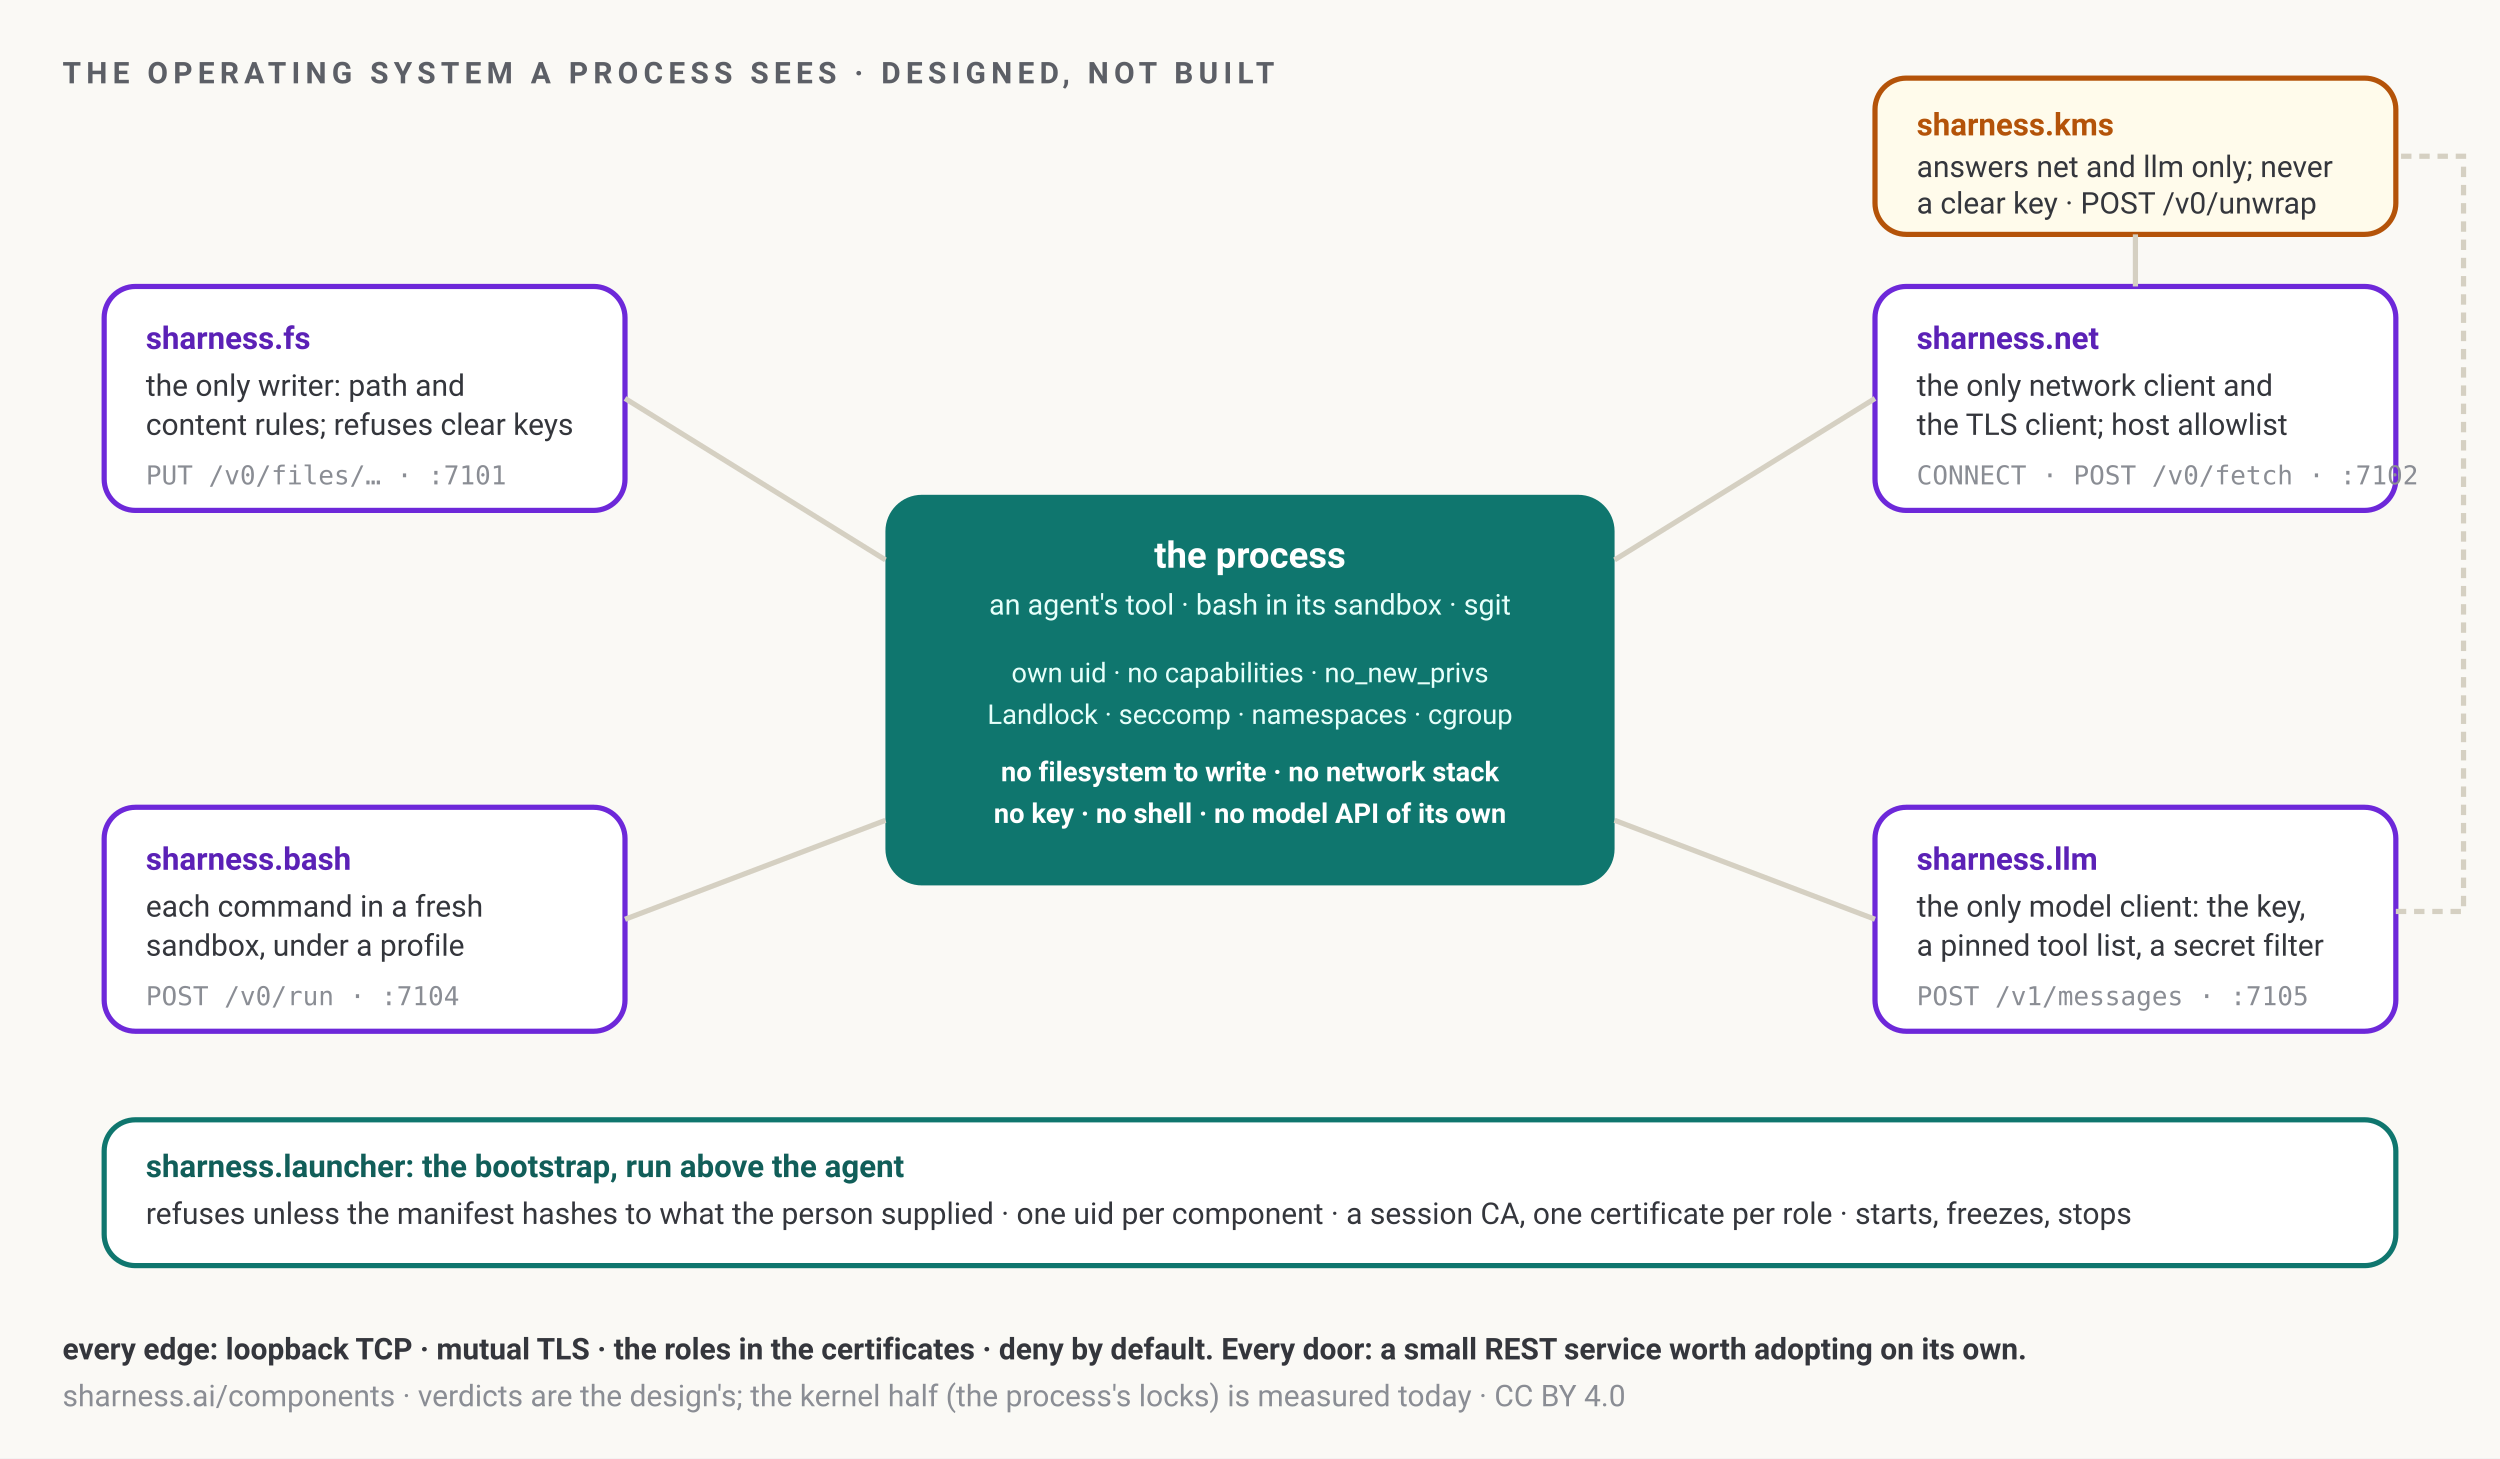
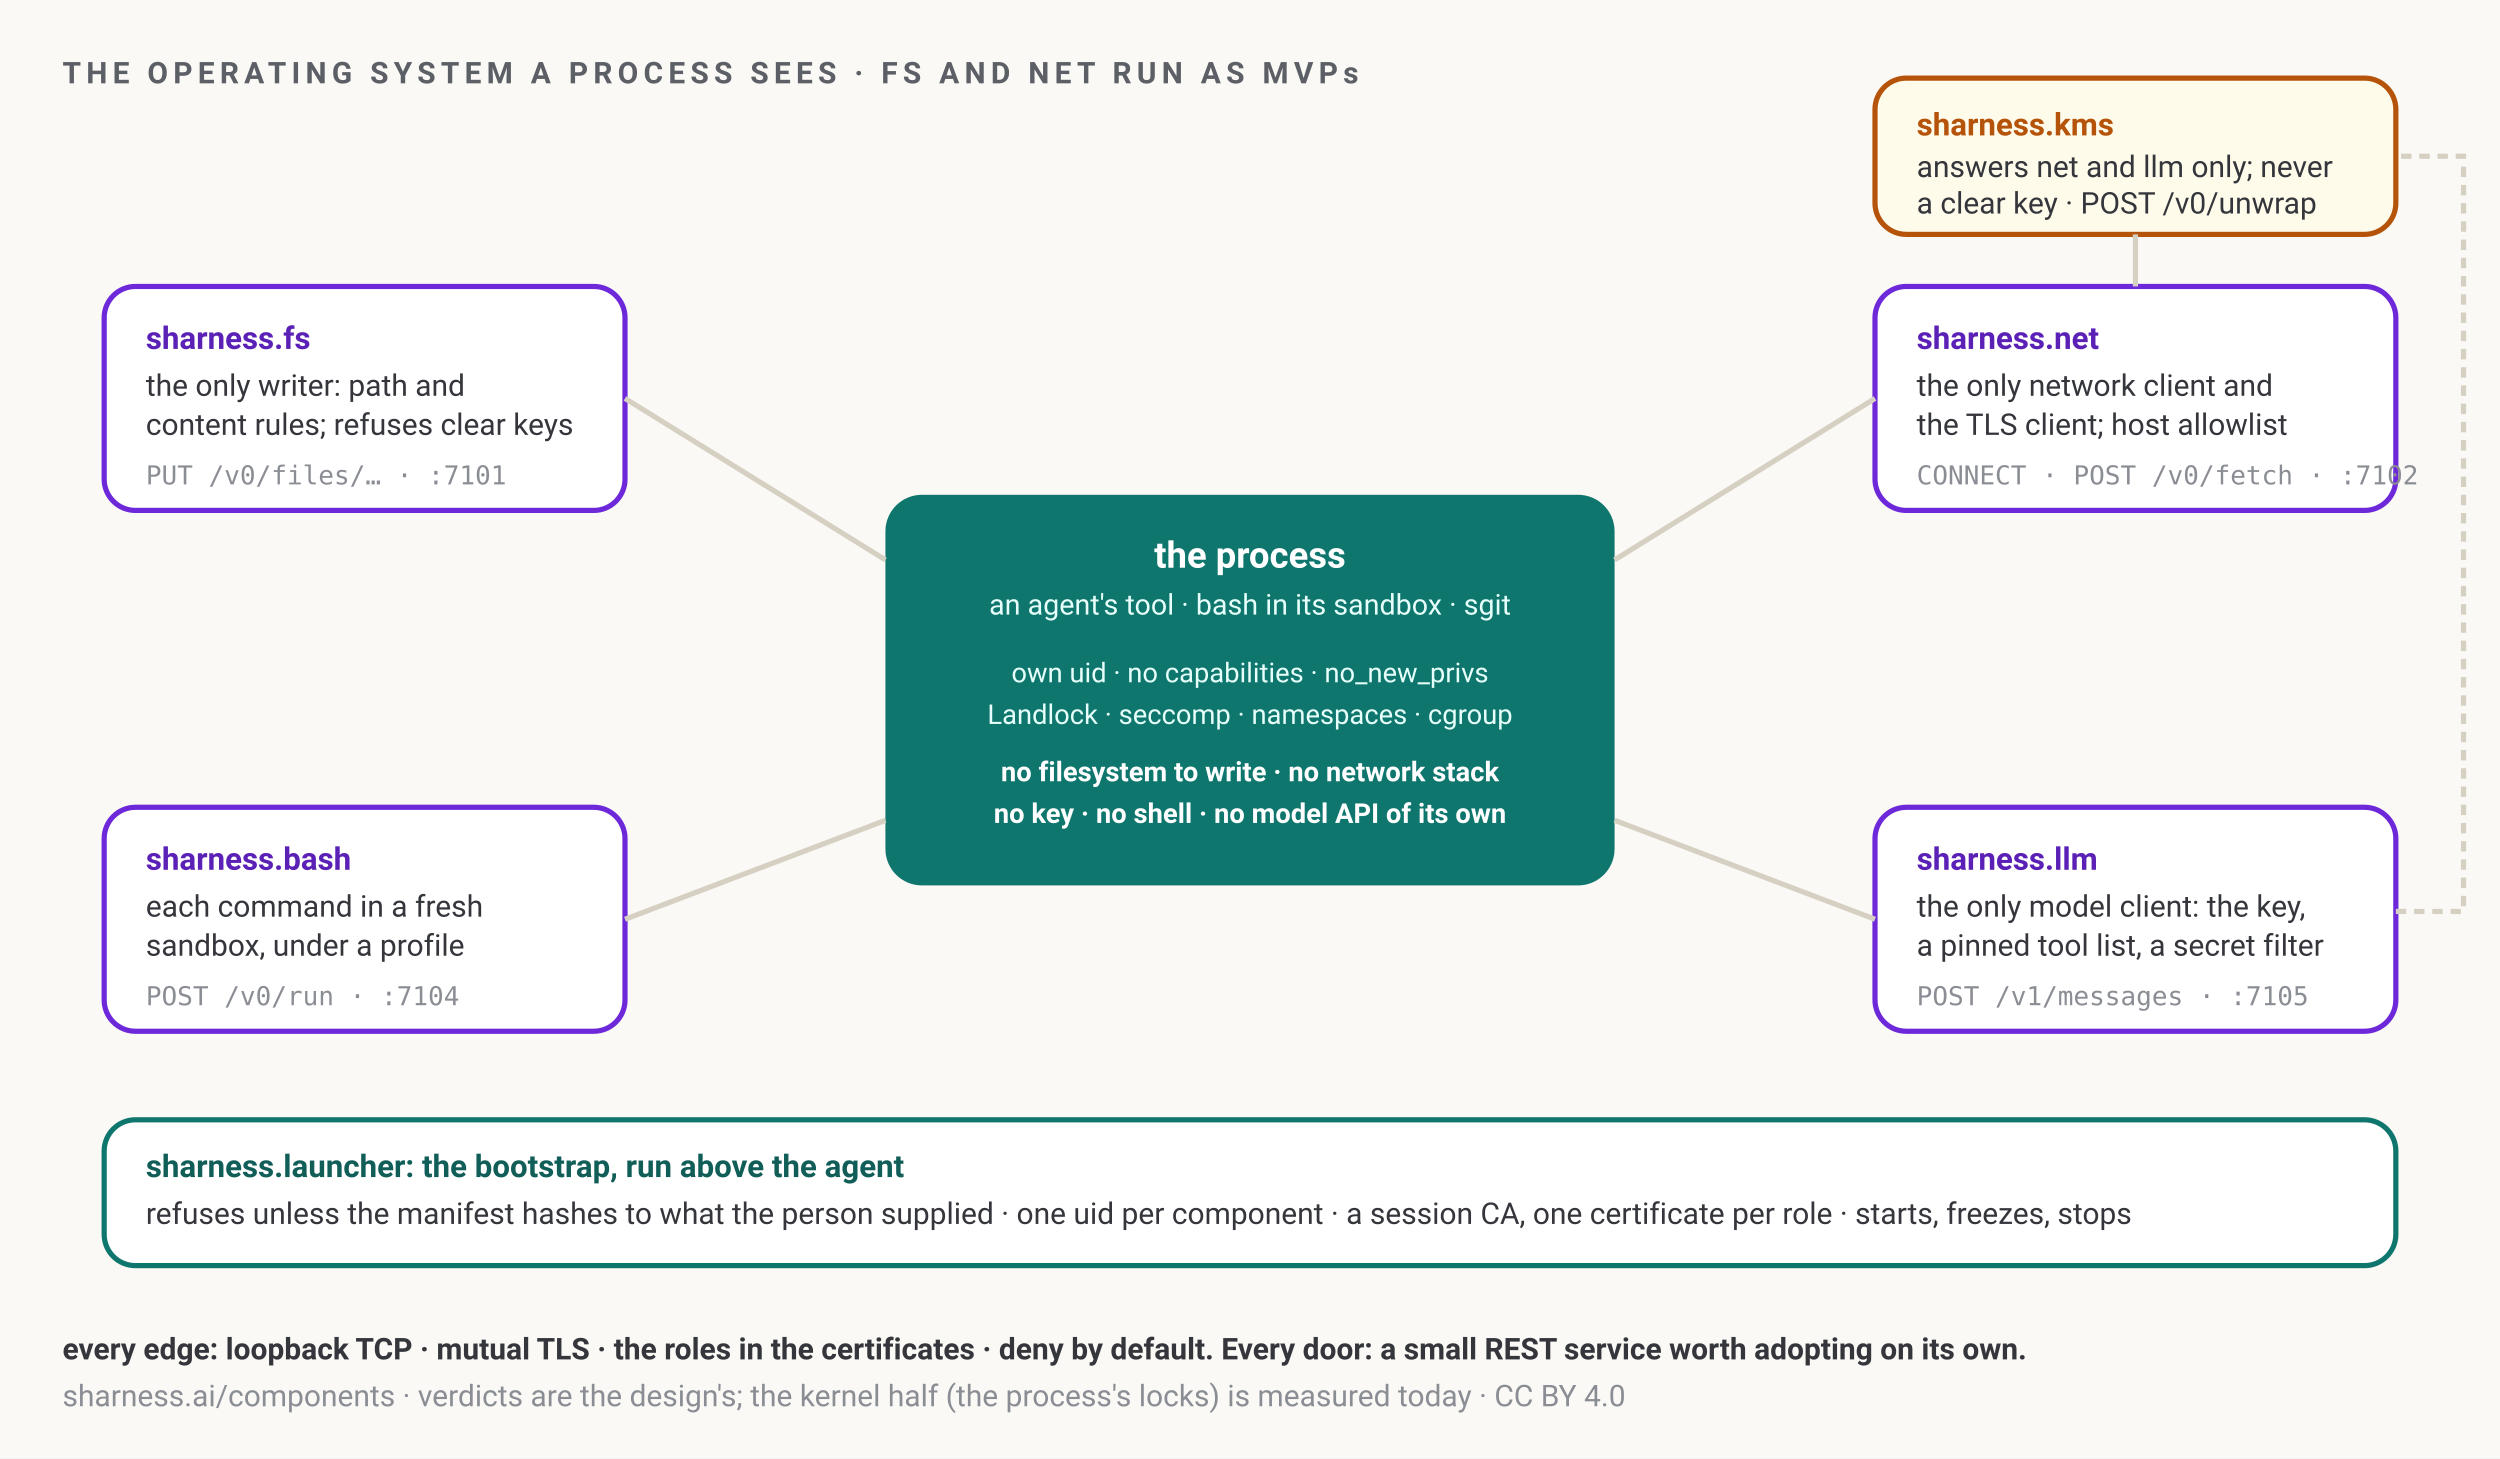
<svg xmlns="http://www.w3.org/2000/svg" viewBox="0 0 960 560" font-family="ui-sans-serif,system-ui,-apple-system,Segoe UI,Roboto,Helvetica,Arial,sans-serif" role="img" aria-labelledby="t d">
  <style>
    .q{opacity:0;animation:q 24s infinite}
    .q1{animation-delay:1s}.q2{animation-delay:4s}.q3{animation-delay:7s}.q4{animation-delay:10s}.q5{animation-delay:13s}.q6{animation-delay:16s}.q7{animation-delay:19s}
    @keyframes q{0%{opacity:0}3%{opacity:1}11%{opacity:1}14%{opacity:0}100%{opacity:0}}
    @media(prefers-reduced-motion:reduce){.q{animation:none;opacity:1}}
    .m{font-family:ui-monospace,Menlo,Consolas,monospace}.t{font-size:11.5px;fill:#34363c}.h{font-weight:700}.d{fill:#8a8d94}
  </style>
  <defs>
    <marker id="a" viewBox="0 0 10 10" refX="9" refY="5" markerWidth="6" markerHeight="6" orient="auto">
      <path d="M0,0 L10,5 L0,10 z" fill="#8a8d94" />
    </marker>
  </defs>
  <rect width="960" height="560" fill="#faf9f5" />
-   <text x="24" y="32" font-size="11.5" font-weight="700" letter-spacing="2" fill="#5c5f66">THE OPERATING SYSTEM A PROCESS SEES · DESIGNED, NOT BUILT</text>
+   <text x="24" y="32" font-size="11.5" font-weight="700" letter-spacing="2" fill="#5c5f66">THE OPERATING SYSTEM A PROCESS SEES · FS AND NET RUN AS MVPs</text>
  <rect x="340" y="190" width="280" height="150" rx="14" fill="#0f766e" />
  <text x="480" y="218" font-size="14" font-weight="700" fill="#ffffff" text-anchor="middle">the process</text>
  <text x="480" y="236" font-size="11" fill="#e6fffa" text-anchor="middle">an agent's tool · bash in its sandbox · sgit</text>
  <g font-size="10.5" fill="#e6fffa" text-anchor="middle">
    <text x="480" y="262">own uid · no capabilities · no_new_privs</text>
    <text x="480" y="278">Landlock · seccomp · namespaces · cgroup</text>
    <text x="480" y="300" font-weight="700" fill="#ffffff">no filesystem to write · no network stack</text>
    <text x="480" y="316" font-weight="700" fill="#ffffff">no key · no shell · no model API of its own</text>
  </g>
  <g font-size="12">
    <rect x="40" y="110" width="200" height="86" rx="12" fill="#ffffff" stroke="#6d28d9" stroke-width="2" />
    <text x="56" y="134" class="h" fill="#5b21b6">sharness.fs</text>
    <text x="56" y="152" class="t">the only writer: path and</text>
    <text x="56" y="167" class="t">content rules; refuses clear keys</text>
    <text x="56" y="186" class="m" font-size="10" fill="#8a8d94">PUT /v0/files/… · :7101</text>
    <rect x="40" y="310" width="200" height="86" rx="12" fill="#ffffff" stroke="#6d28d9" stroke-width="2" />
    <text x="56" y="334" class="h" fill="#5b21b6">sharness.bash</text>
    <text x="56" y="352" class="t">each command in a fresh</text>
    <text x="56" y="367" class="t">sandbox, under a profile</text>
    <text x="56" y="386" class="m" font-size="10" fill="#8a8d94">POST /v0/run · :7104</text>
    <rect x="720" y="110" width="200" height="86" rx="12" fill="#ffffff" stroke="#6d28d9" stroke-width="2" />
    <text x="736" y="134" class="h" fill="#5b21b6">sharness.net</text>
    <text x="736" y="152" class="t">the only network client and</text>
    <text x="736" y="167" class="t">the TLS client; host allowlist</text>
    <text x="736" y="186" class="m" font-size="10" fill="#8a8d94">CONNECT · POST /v0/fetch · :7102</text>
    <rect x="720" y="310" width="200" height="86" rx="12" fill="#ffffff" stroke="#6d28d9" stroke-width="2" />
    <text x="736" y="334" class="h" fill="#5b21b6">sharness.llm</text>
    <text x="736" y="352" class="t">the only model client: the key,</text>
    <text x="736" y="367" class="t">a pinned tool list, a secret filter</text>
    <text x="736" y="386" class="m" font-size="10" fill="#8a8d94">POST /v1/messages · :7105</text>
    <rect x="720" y="30" width="200" height="60" rx="12" fill="#fffbeb" stroke="#b45309" stroke-width="2" />
    <text x="736" y="52" class="h" fill="#b45309">sharness.kms</text>
    <text x="736" y="68" class="t" font-size="10.5">answers net and llm only; never</text>
    <text x="736" y="82" class="t" font-size="10.5">a clear key · POST /v0/unwrap</text>
    <rect x="40" y="430" width="880" height="56" rx="12" fill="#ffffff" stroke="#0f766e" stroke-width="2" />
    <text x="56" y="452" class="h" fill="#115e59">sharness.launcher: the bootstrap, run above the agent</text>
    <text x="56" y="470" class="t">refuses unless the manifest hashes to what the person supplied · one uid per component · a session CA, one certificate per role · starts, freezes, stops</text>
    <text x="24" y="522" class="t h">every edge: loopback TCP · mutual TLS · the roles in the certificates · deny by default. Every door: a small REST service worth adopting on its own.</text>
    <text x="24" y="540" class="t d" font-size="10.5">sharness.ai/components · verdicts are the design's; the kernel half (the process's locks) is measured today · CC BY 4.0</text>
  </g>
  <g stroke="#d5d0c2" stroke-width="2" fill="none">
    <path d="M240 153 L340 215" />
    <path d="M240 353 L340 315" />
    <path d="M620 215 L720 153" />
    <path d="M620 315 L720 353" />
    <path d="M820 110 L820 90" />
    <path d="M920 350 L946 350 L946 60 L920 60" stroke-dasharray="4 3" />
  </g>
  <g font-size="11" class="m">
    <g class="q q1">
      <rect x="150" y="214" width="190" height="40" rx="8" fill="#0d1117" />
      <text x="160" y="230" fill="#e6edf3">PUT files/src/main.py</text>
      <text x="160" y="246" fill="#3fb950">201 · fs: under the root</text>
    </g>
    <g class="q q2">
      <rect x="150" y="214" width="190" height="40" rx="8" fill="#0d1117" />
      <text x="160" y="230" fill="#e6edf3">PUT files/.sg_vault/key</text>
      <text x="160" y="246" fill="#f85149">403 · fs: a clear key</text>
    </g>
    <g class="q q3">
      <rect x="620" y="214" width="190" height="40" rx="8" fill="#0d1117" />
      <text x="630" y="230" fill="#e6edf3">GET api.github.com/…</text>
      <text x="630" y="246" fill="#3fb950">200 · net: allowed, TLS</text>
    </g>
    <g class="q q4">
      <rect x="620" y="214" width="190" height="40" rx="8" fill="#0d1117" />
      <text x="630" y="230" fill="#e6edf3">GET pastebin.com/raw/…</text>
      <text x="630" y="246" fill="#f85149">403 · net: host not allowed</text>
    </g>
    <g class="q q5">
      <rect x="620" y="276" width="190" height="40" rx="8" fill="#0d1117" />
      <text x="630" y="292" fill="#e6edf3">POST /v1/messages</text>
      <text x="630" y="308" fill="#3fb950">200 · llm: key added, 1 filtered</text>
    </g>
    <g class="q q6">
      <rect x="520" y="40" width="190" height="40" rx="8" fill="#0d1117" />
      <text x="530" y="56" fill="#e6edf3">net → kms: unwrap(op=read)</text>
      <text x="530" y="72" fill="#d29922">sealed to a one-time key</text>
    </g>
    <g class="q q7">
      <rect x="150" y="276" width="190" height="40" rx="8" fill="#0d1117" />
      <text x="160" y="292" fill="#e6edf3">connect(1.1.1.1:443) direct</text>
      <text x="160" y="308" fill="#f85149">EACCES · kernel: not a door</text>
    </g>
  </g>
</svg>
